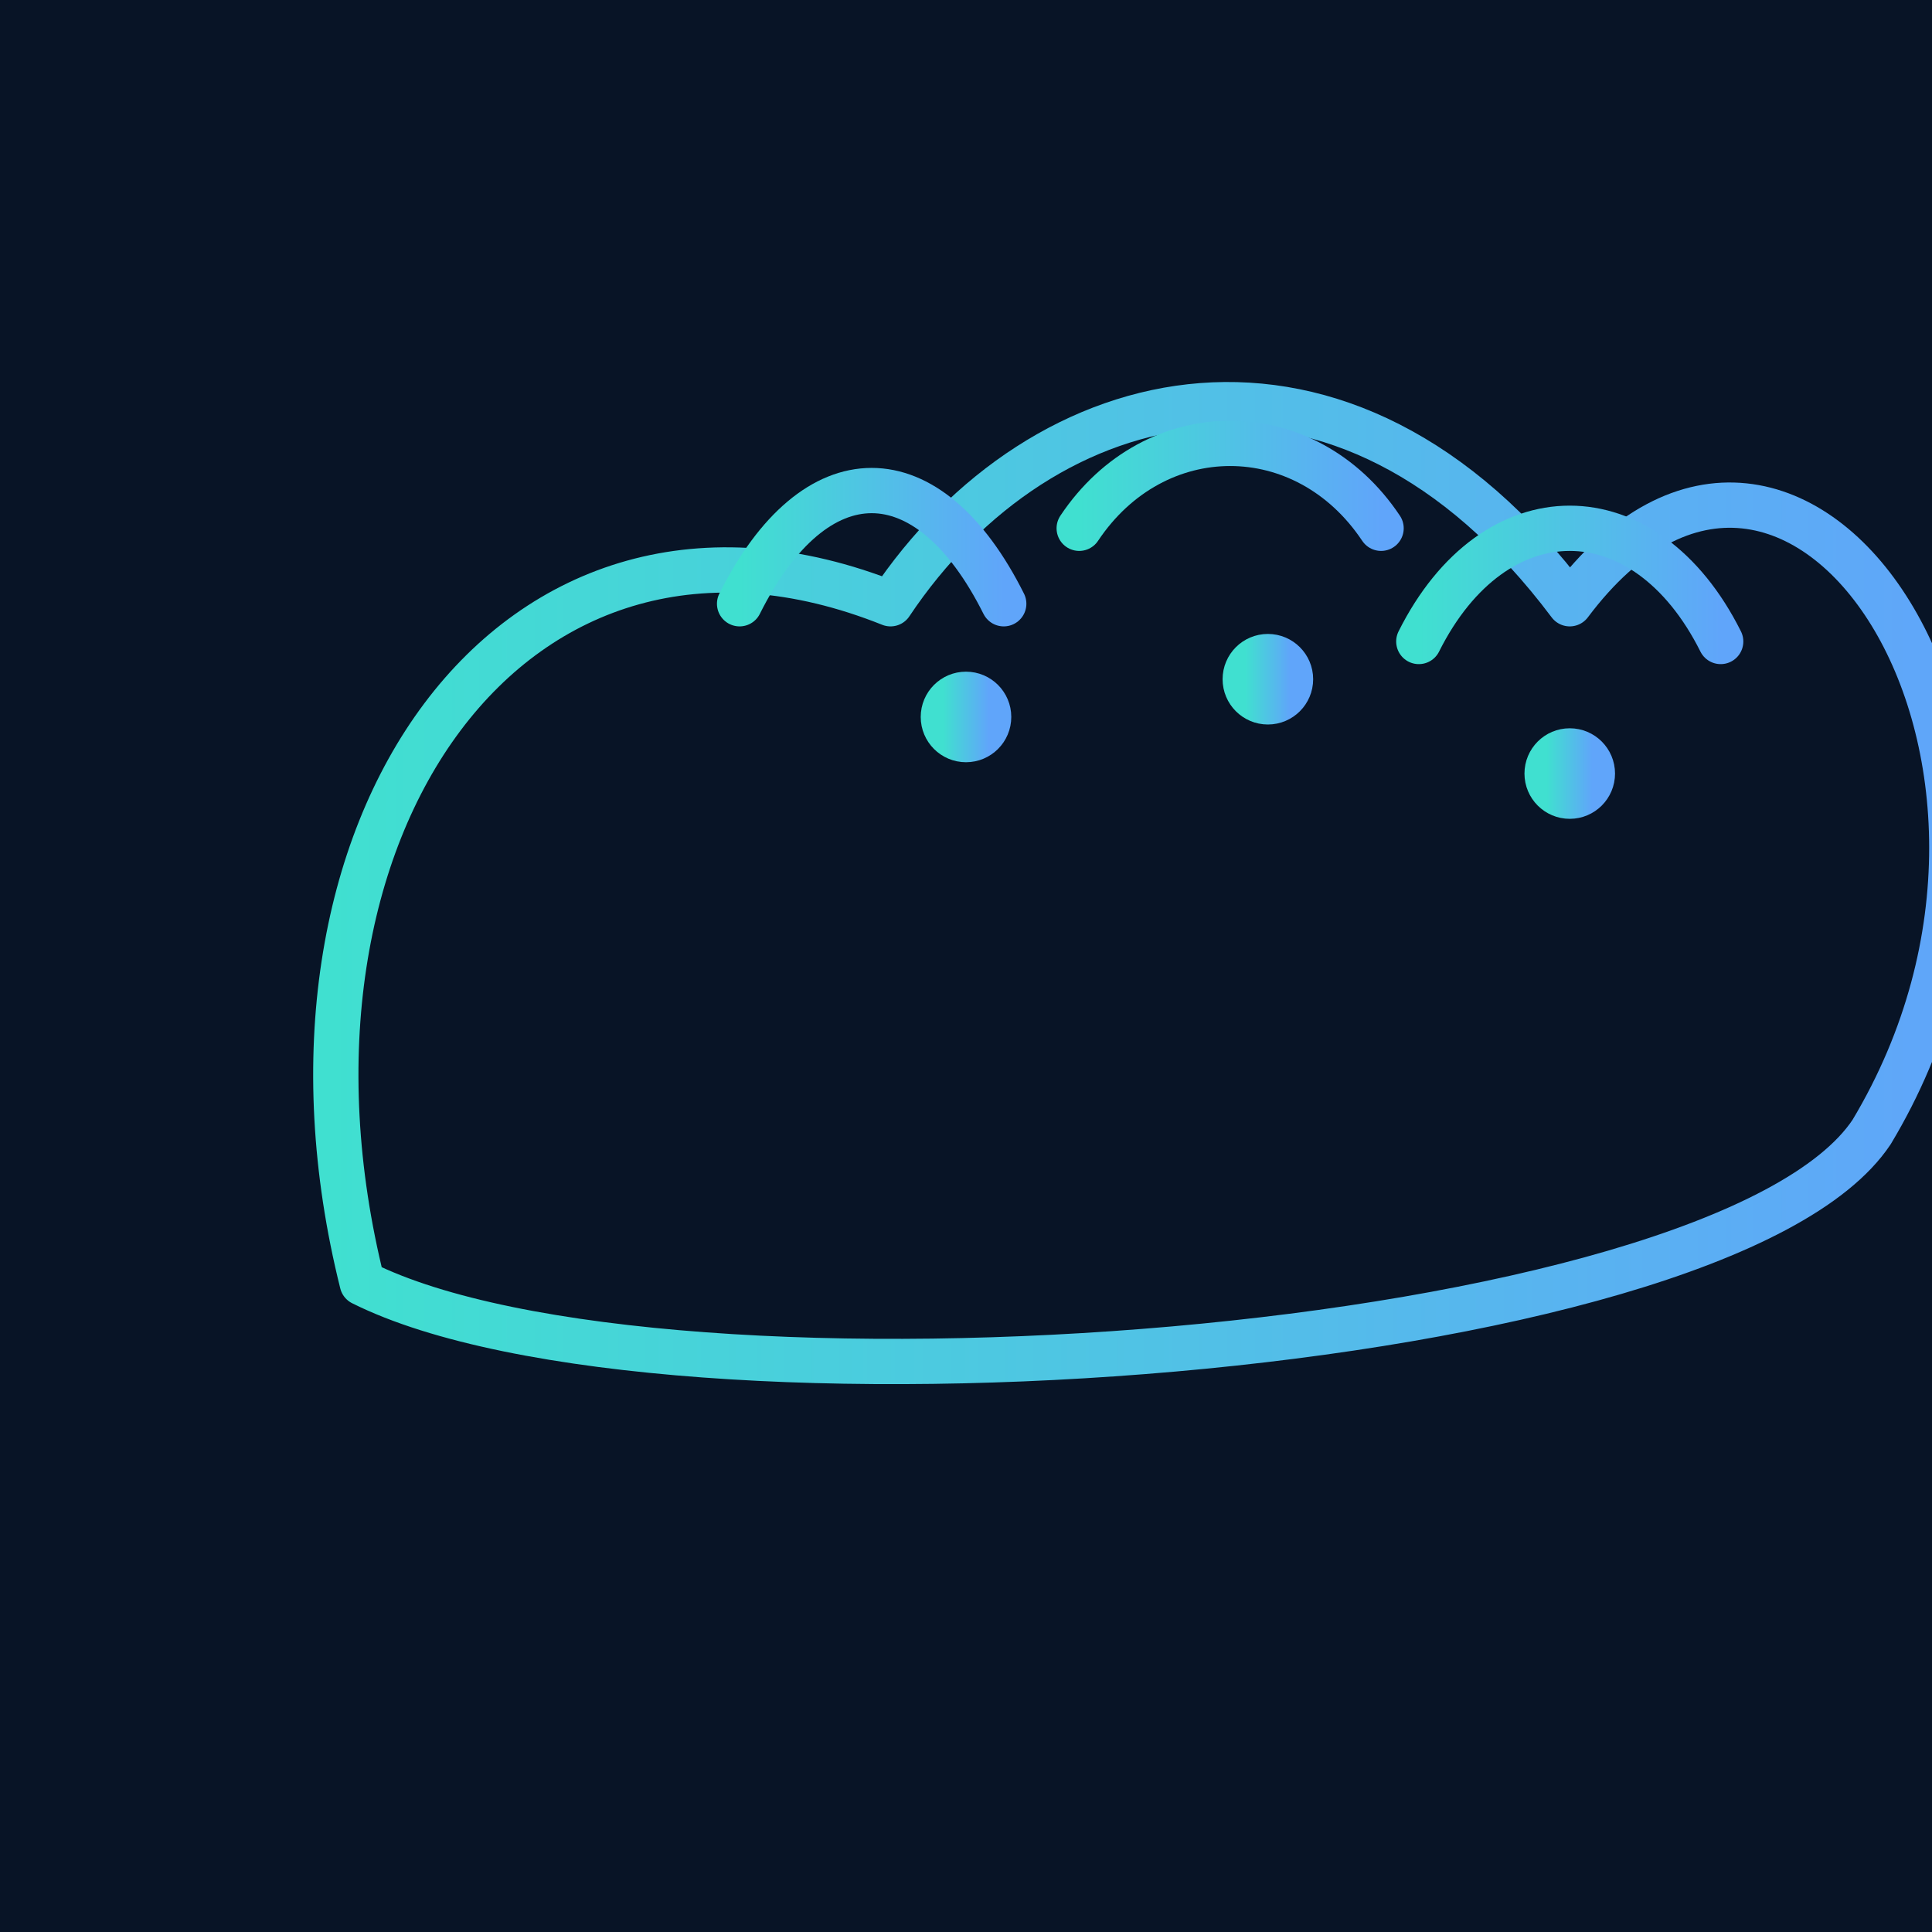
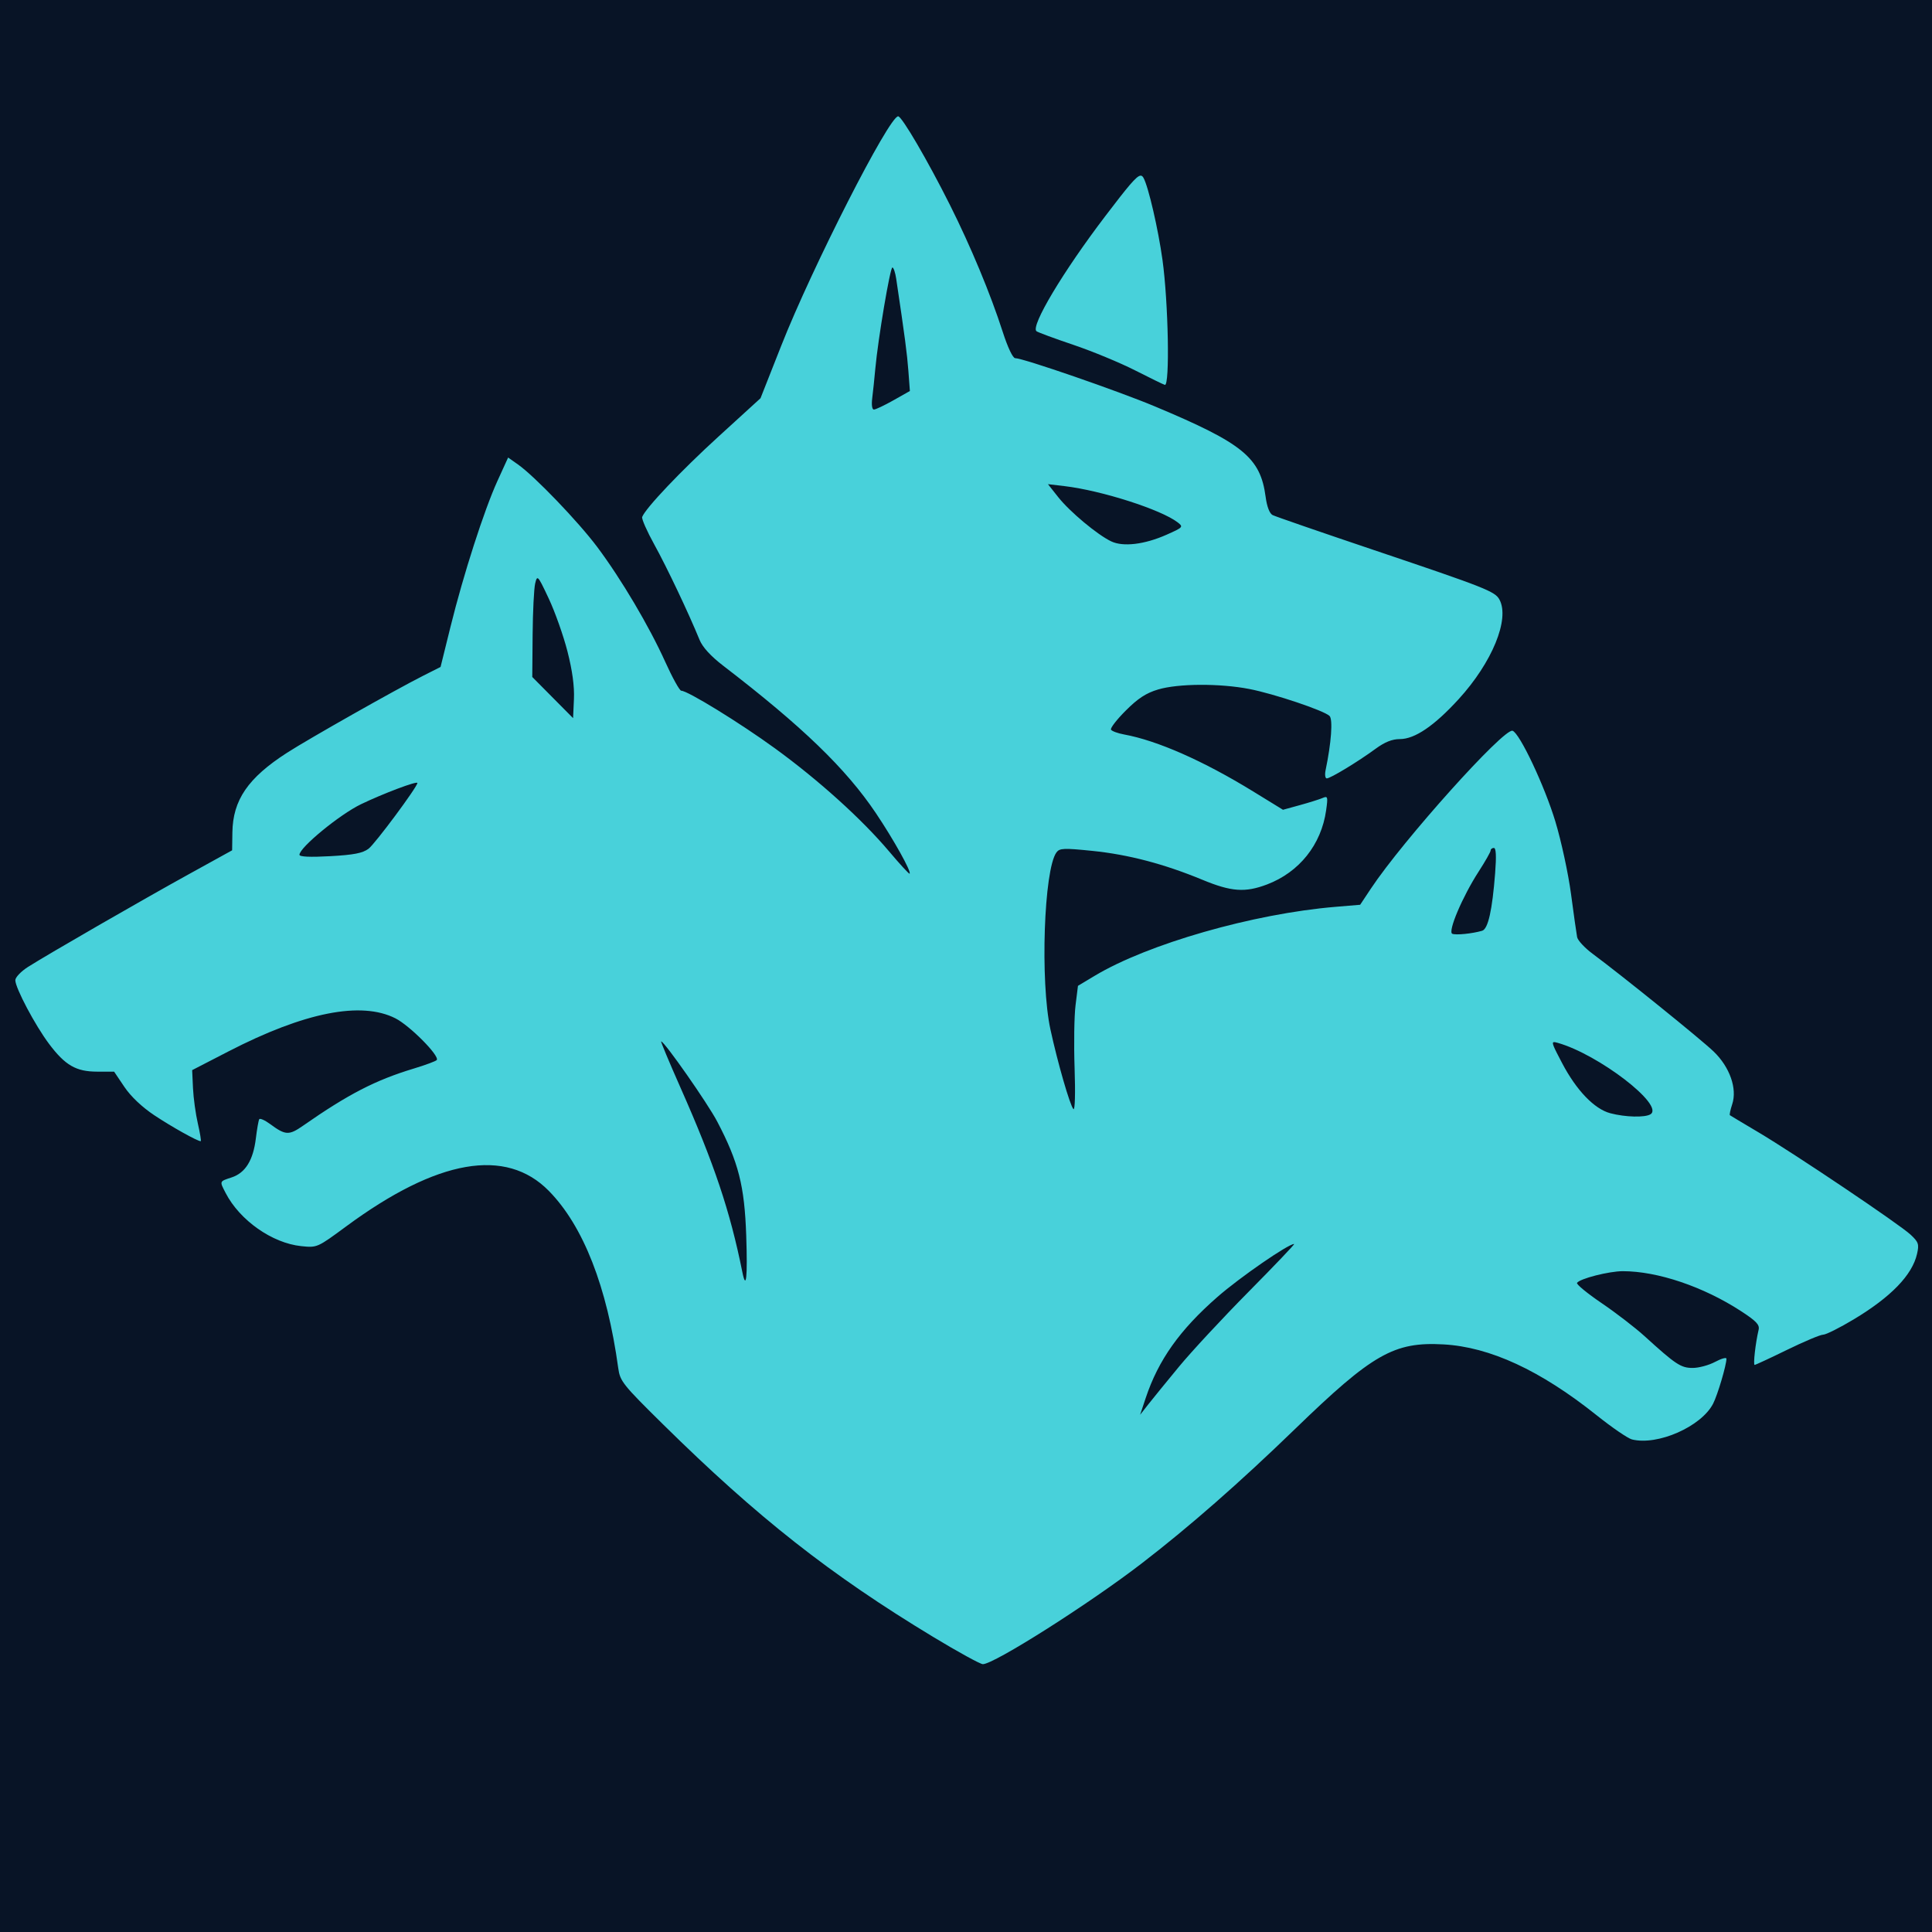
- <svg xmlns="http://www.w3.org/2000/svg" width="512" height="512" viewBox="0 0 512 512">
-   <defs>
+ <svg xmlns="http://www.w3.org/2000/svg" width="512" height="512" viewBox="0 0 512 512" version="1.1" id="svg7">
+   <defs id="defs2">
    <linearGradient id="av" x1="0" x2="1">
-       <stop offset="0" stop-color="#40E0D0" />
-       <stop offset="1" stop-color="#60A5FA" />
+       <stop offset="0" stop-color="#40E0D0" id="stop1" />
+       <stop offset="1" stop-color="#60A5FA" id="stop2" />
    </linearGradient>
  </defs>
-   <rect width="100%" height="100%" fill="#081426" />
-   <g transform="translate(56,40)" stroke="url(#av)" stroke-width="12" fill="none" stroke-linecap="round" stroke-linejoin="round">
-     <path d="M40 300 C10 180, 80 80, 180 120 C220 60, 300 40, 360 120 C420 40, 500 160, 440 260 C400 320, 120 340, 40 300 Z" />
-     <path d="M140 120 C160 80, 190 80, 210 120" />
-     <path d="M230 100 C250 70, 290 70, 310 100" />
-     <path d="M320 130 C340 90, 380 90, 400 130" />
-     <circle cx="200" cy="150" r="6" fill="#fff" />
-     <circle cx="280" cy="140" r="6" fill="#fff" />
-     <circle cx="360" cy="165" r="6" fill="#fff" />
-   </g>
+   <rect width="100%" height="100%" fill="#081426" id="rect2" />
+   <path id="path17" style="fill:#48d1da;fill-opacity:1;stroke-width:3.43" d="m 238.022,30.822 c -2.404,0 -22.77,39.959 -30.985,60.792 l -5.494,13.922 -11.088,10.116 c -9.969,9.09 -19.365,18.986 -20.273,21.351 -0.186,0.486 1.273,3.796 3.243,7.356 3.302,5.97 9.073,18.127 11.972,25.224 0.785,1.922 2.966,4.311 6.224,6.813 21.03,16.149 32.547,27.269 40.499,39.098 4.702,6.996 9.454,15.523 8.937,16.039 -0.14,0.14 -2.58,-2.511 -5.427,-5.889 -7.188,-8.531 -18.692,-18.915 -30.248,-27.314 -9.304,-6.763 -23.149,-15.282 -24.842,-15.282 -0.434,0 -2.345,-3.448 -4.247,-7.658 -4.273,-9.459 -11.663,-21.938 -17.995,-30.402 -5.045,-6.746 -16.644,-18.82 -21.043,-21.907 l -2.599,-1.829 -2.814,6.17 c -3.546,7.781 -9.026,24.808 -12.448,38.656 l -2.64,10.672 -4.629,2.338 c -7.365,3.718 -30.253,16.667 -36.044,20.393 -10.369,6.674 -14.375,12.528 -14.498,21.157 l -0.067,4.703 -11.302,6.237 C 37.913,238.361 12.909,252.768 7.457,256.221 c -1.878,1.19 -3.399,2.783 -3.397,3.551 0.008,2.056 5.263,11.976 8.937,16.863 4.283,5.696 7.16,7.359 12.763,7.363 h 4.482 l 2.727,4.053 c 1.707,2.535 4.682,5.352 7.939,7.517 4.636,3.081 11.4,6.86 12.28,6.86 0.179,0 -0.16,-2.096 -0.75,-4.649 -0.59,-2.554 -1.171,-6.789 -1.293,-9.413 l -0.221,-4.77 9.614,-4.958 c 20.163,-10.395 35.177,-13.367 44.25,-8.77 3.791,1.921 11.688,9.867 10.967,11.034 -0.183,0.296 -2.948,1.325 -6.144,2.291 -10.131,3.064 -17.314,6.774 -29.297,15.128 -3.741,2.608 -4.666,2.565 -8.709,-0.422 -1.405,-1.038 -2.715,-1.619 -2.908,-1.286 -0.192,0.332 -0.594,2.612 -0.891,5.065 -0.701,5.794 -2.773,9.146 -6.405,10.344 -3.31,1.092 -3.253,0.946 -1.594,4.154 3.738,7.229 12.337,13.27 20.011,14.062 4.235,0.437 4.239,0.434 11.999,-5.286 24.11,-17.773 42.251,-20.931 53.637,-9.346 9.132,9.292 15.427,25.376 18.39,46.984 0.473,3.452 1.208,4.369 11.892,14.9 25.036,24.677 44.29,39.821 71.598,56.33 6.544,3.956 12.452,7.199 13.131,7.202 2.943,0.018 28.061,-15.912 42.026,-26.651 12.618,-9.704 25.978,-21.405 40.767,-35.729 20.494,-19.849 26.186,-23.094 39.279,-22.363 12.31,0.687 25.668,6.868 40.586,18.779 4.076,3.254 8.283,6.136 9.353,6.405 6.795,1.705 18.369,-3.388 21.512,-9.466 1.186,-2.293 3.537,-10.22 3.537,-11.925 0,-0.42 -1.349,-0.045 -2.995,0.837 -1.646,0.882 -4.324,1.608 -5.949,1.608 -3.134,0 -4.47,-0.886 -12.756,-8.421 -2.461,-2.238 -7.587,-6.18 -11.389,-8.763 -3.802,-2.583 -6.728,-4.992 -6.505,-5.353 0.69,-1.116 8.455,-3.102 12.133,-3.102 9.229,0 21.362,4.102 31.32,10.585 4.086,2.66 4.984,3.614 4.663,4.964 -0.816,3.433 -1.477,9.286 -1.052,9.286 0.242,0 4.124,-1.803 8.629,-4.006 4.505,-2.203 8.8,-4.006 9.54,-4.006 0.74,0 4.374,-1.822 8.08,-4.047 9.908,-5.948 15.53,-11.766 16.796,-17.379 0.578,-2.561 0.39,-3.111 -1.708,-5.072 -2.95,-2.756 -30.746,-21.451 -40.398,-27.173 -3.966,-2.351 -7.336,-4.37 -7.49,-4.489 -0.154,-0.119 0.121,-1.428 0.61,-2.908 1.367,-4.142 -0.64,-9.845 -4.911,-13.962 -3.292,-3.174 -24.237,-20.088 -32.097,-25.921 -2.078,-1.542 -3.921,-3.527 -4.093,-4.408 -0.173,-0.881 -0.898,-6.018 -1.615,-11.416 -0.717,-5.398 -2.588,-14.05 -4.154,-19.228 -2.846,-9.413 -9.45,-23.413 -11.342,-24.038 -2.297,-0.758 -29.066,29.066 -37.538,41.825 l -2.847,4.288 -6.545,0.549 c -21.776,1.812 -49.737,9.821 -63.833,18.29 l -4.408,2.646 -0.643,5.159 c -0.355,2.837 -0.466,10.347 -0.248,16.689 0.228,6.628 0.097,11.23 -0.308,10.82 -0.901,-0.913 -4.2,-12.343 -6.103,-21.144 -2.742,-12.676 -1.729,-42.322 1.601,-46.877 0.833,-1.14 1.923,-1.184 9.54,-0.409 9.517,0.968 18.995,3.457 29.143,7.658 7.661,3.171 11.328,3.437 17.131,1.233 8.536,-3.244 14.37,-10.557 15.65,-19.616 0.516,-3.65 0.445,-3.892 -0.958,-3.289 -0.832,0.357 -3.525,1.205 -5.989,1.883 l -4.482,1.233 -7.939,-4.877 c -13.171,-8.089 -25.359,-13.465 -34.181,-15.081 -1.657,-0.304 -3.214,-0.874 -3.457,-1.266 -0.242,-0.392 1.514,-2.666 3.899,-5.051 3.254,-3.254 5.399,-4.656 8.602,-5.608 5.339,-1.586 16.316,-1.643 24.138,-0.127 6.565,1.272 19.775,5.706 21.271,7.142 0.924,0.887 0.471,7.138 -1.038,14.35 -0.254,1.212 -0.114,2.204 0.308,2.204 0.969,0 8.27,-4.425 12.903,-7.825 2.463,-1.807 4.413,-2.593 6.472,-2.593 3.954,0 9.125,-3.515 15.59,-10.599 8.871,-9.719 13.572,-21.188 10.806,-26.356 -1.162,-2.172 -3.634,-3.151 -33.19,-13.111 -14.101,-4.751 -26.22,-8.935 -26.932,-9.299 -0.808,-0.413 -1.506,-2.228 -1.849,-4.817 -1.384,-10.433 -5.961,-14.175 -29.31,-23.964 -9.812,-4.114 -34.967,-12.803 -37.062,-12.803 -0.629,0 -1.979,-2.855 -3.316,-7.008 C 262.477,77.843 257.27,65.338 251.716,54.257 245.849,42.554 238.996,30.822 238.022,30.822 Z m 64.188,15.731 c -1.089,0.149 -3.261,2.795 -9.292,10.713 -11.152,14.639 -19.823,29.131 -18.25,30.503 0.323,0.282 4.7,1.9 9.728,3.598 5.028,1.698 12.422,4.755 16.427,6.793 4.005,2.038 7.548,3.766 7.879,3.839 1.347,0.296 0.924,-21.873 -0.63,-33.116 -1.124,-8.132 -3.736,-19.432 -5.031,-21.747 -0.225,-0.402 -0.468,-0.632 -0.831,-0.583 z m -65.716,24.333 c 0.311,0 0.765,1.349 1.012,3.001 2.307,15.476 2.871,19.742 3.222,24.38 l 0.402,5.353 -4.355,2.459 c -2.397,1.353 -4.733,2.459 -5.185,2.459 -0.484,0 -0.664,-1.235 -0.442,-3.001 0.208,-1.652 0.576,-5.168 0.817,-7.812 0.719,-7.877 3.919,-26.838 4.529,-26.838 z m 41.222,57.422 4.375,0.516 c 9.841,1.164 25.626,6.225 30.021,9.621 1.538,1.188 1.419,1.316 -2.948,3.256 -5.845,2.596 -11.502,3.277 -14.679,1.769 -3.639,-1.727 -10.978,-7.848 -14.042,-11.717 z m -135.13,24.976 c 0.448,0.294 1.201,1.86 2.834,5.333 1.658,3.525 3.894,9.829 4.964,14.015 1.302,5.089 1.868,9.283 1.715,12.649 l -0.228,5.031 -5.407,-5.453 -5.407,-5.453 0.094,-11.195 c 0.052,-6.158 0.357,-12.278 0.677,-13.6 0.14,-0.579 0.252,-1.004 0.389,-1.219 0.102,-0.162 0.219,-0.205 0.368,-0.107 z m -31.977,54.219 c 0,1.025 -11.232,16.148 -12.944,17.425 -1.568,1.171 -3.926,1.626 -10.17,1.97 -5.336,0.294 -8.133,0.167 -8.133,-0.375 0,-1.92 10.682,-10.691 16.327,-13.406 5.934,-2.854 14.92,-6.236 14.92,-5.614 z m 285.28,17.211 c 0.58,0 0.687,2.133 0.342,6.606 -0.767,9.943 -1.874,14.88 -3.45,15.342 -2.609,0.766 -6.976,1.204 -7.912,0.797 -1.248,-0.542 2.695,-9.836 6.981,-16.467 1.751,-2.709 3.182,-5.228 3.182,-5.601 0,-0.372 0.387,-0.677 0.858,-0.677 z m -220.676,51.272 c 0.85,0 12.309,16.38 14.853,21.231 5.651,10.776 7.244,17.038 7.691,30.248 0.375,11.086 -0.01,14.685 -1.032,9.614 -3.249,-16.146 -7.464,-28.706 -16.4,-48.873 -2.977,-6.72 -5.277,-12.22 -5.112,-12.22 z m 236.554,0.194 c 0.206,-0.035 0.549,0.046 1.005,0.174 10.819,3.033 28.402,16.547 24.634,18.933 -1.448,0.917 -6.683,0.783 -10.659,-0.268 -4.231,-1.119 -8.994,-6.072 -12.783,-13.305 -2.232,-4.26 -2.815,-5.429 -2.197,-5.534 z m -68.811,53.489 c 0.258,0 -5.152,5.675 -12.019,12.615 -6.867,6.94 -15.17,15.876 -18.457,19.857 -3.287,3.982 -6.962,8.49 -8.16,10.016 l -2.177,2.774 1.481,-4.442 c 3.343,-10.049 9.015,-18.049 19,-26.778 5.942,-5.195 18.756,-14.042 20.333,-14.042 z m 240.158,148.348 c -0.067,0.686 -0.317,1.353 -0.677,1.99 1.141,-0.313 1.837,-0.513 2.204,-0.616 -0.529,-0.438 -0.957,-0.986 -1.527,-1.373 z M 85.018,535.378 c 0.328,0.027 0.657,0.052 0.985,0.08 -0.016,-0.034 -0.024,-0.047 -0.04,-0.08 -0.315,-10e-4 -0.63,9.2e-4 -0.945,0 z m 82.478,5.319 v 0.147 c 1.322,0.045 2.644,0.053 3.966,0.094 -0.034,-0.07 -0.049,-0.144 -0.08,-0.215 -1.295,-0.007 -2.591,-0.018 -3.886,-0.027 z m -200.671,1.829 c 0.521,0.035 1.041,0.075 1.561,0.114 0.008,-0.038 0.008,-0.076 0.013,-0.114 z" />
</svg>
